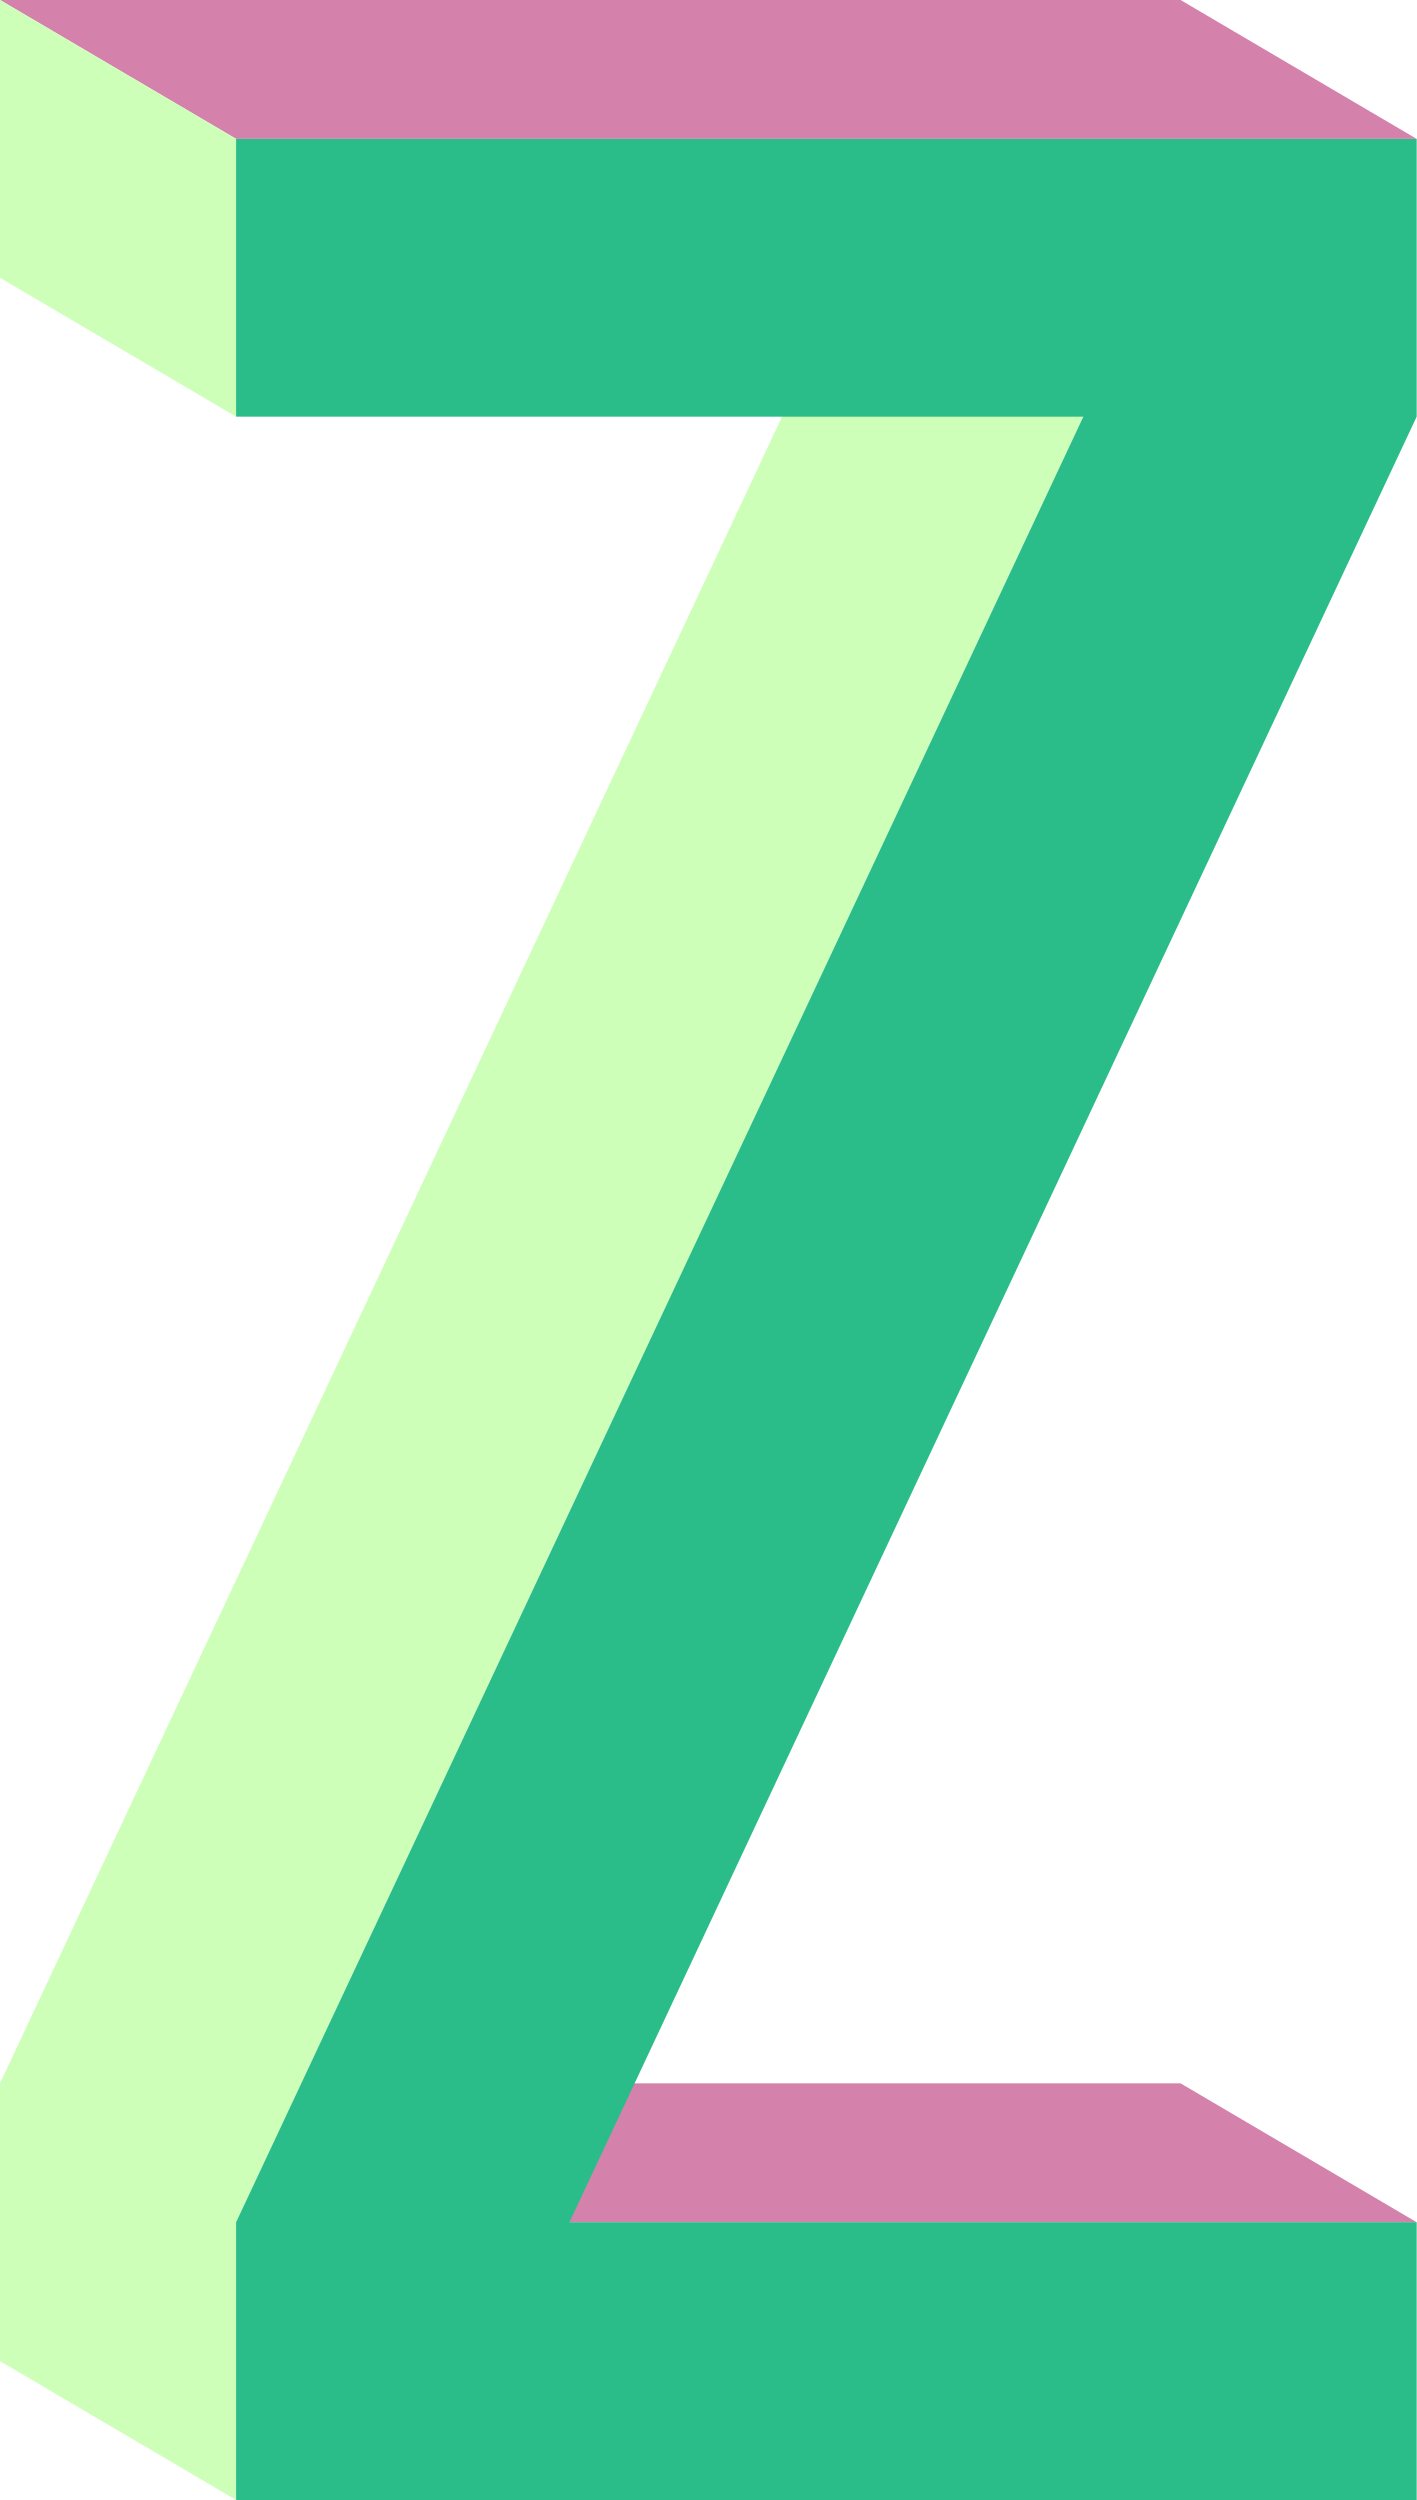
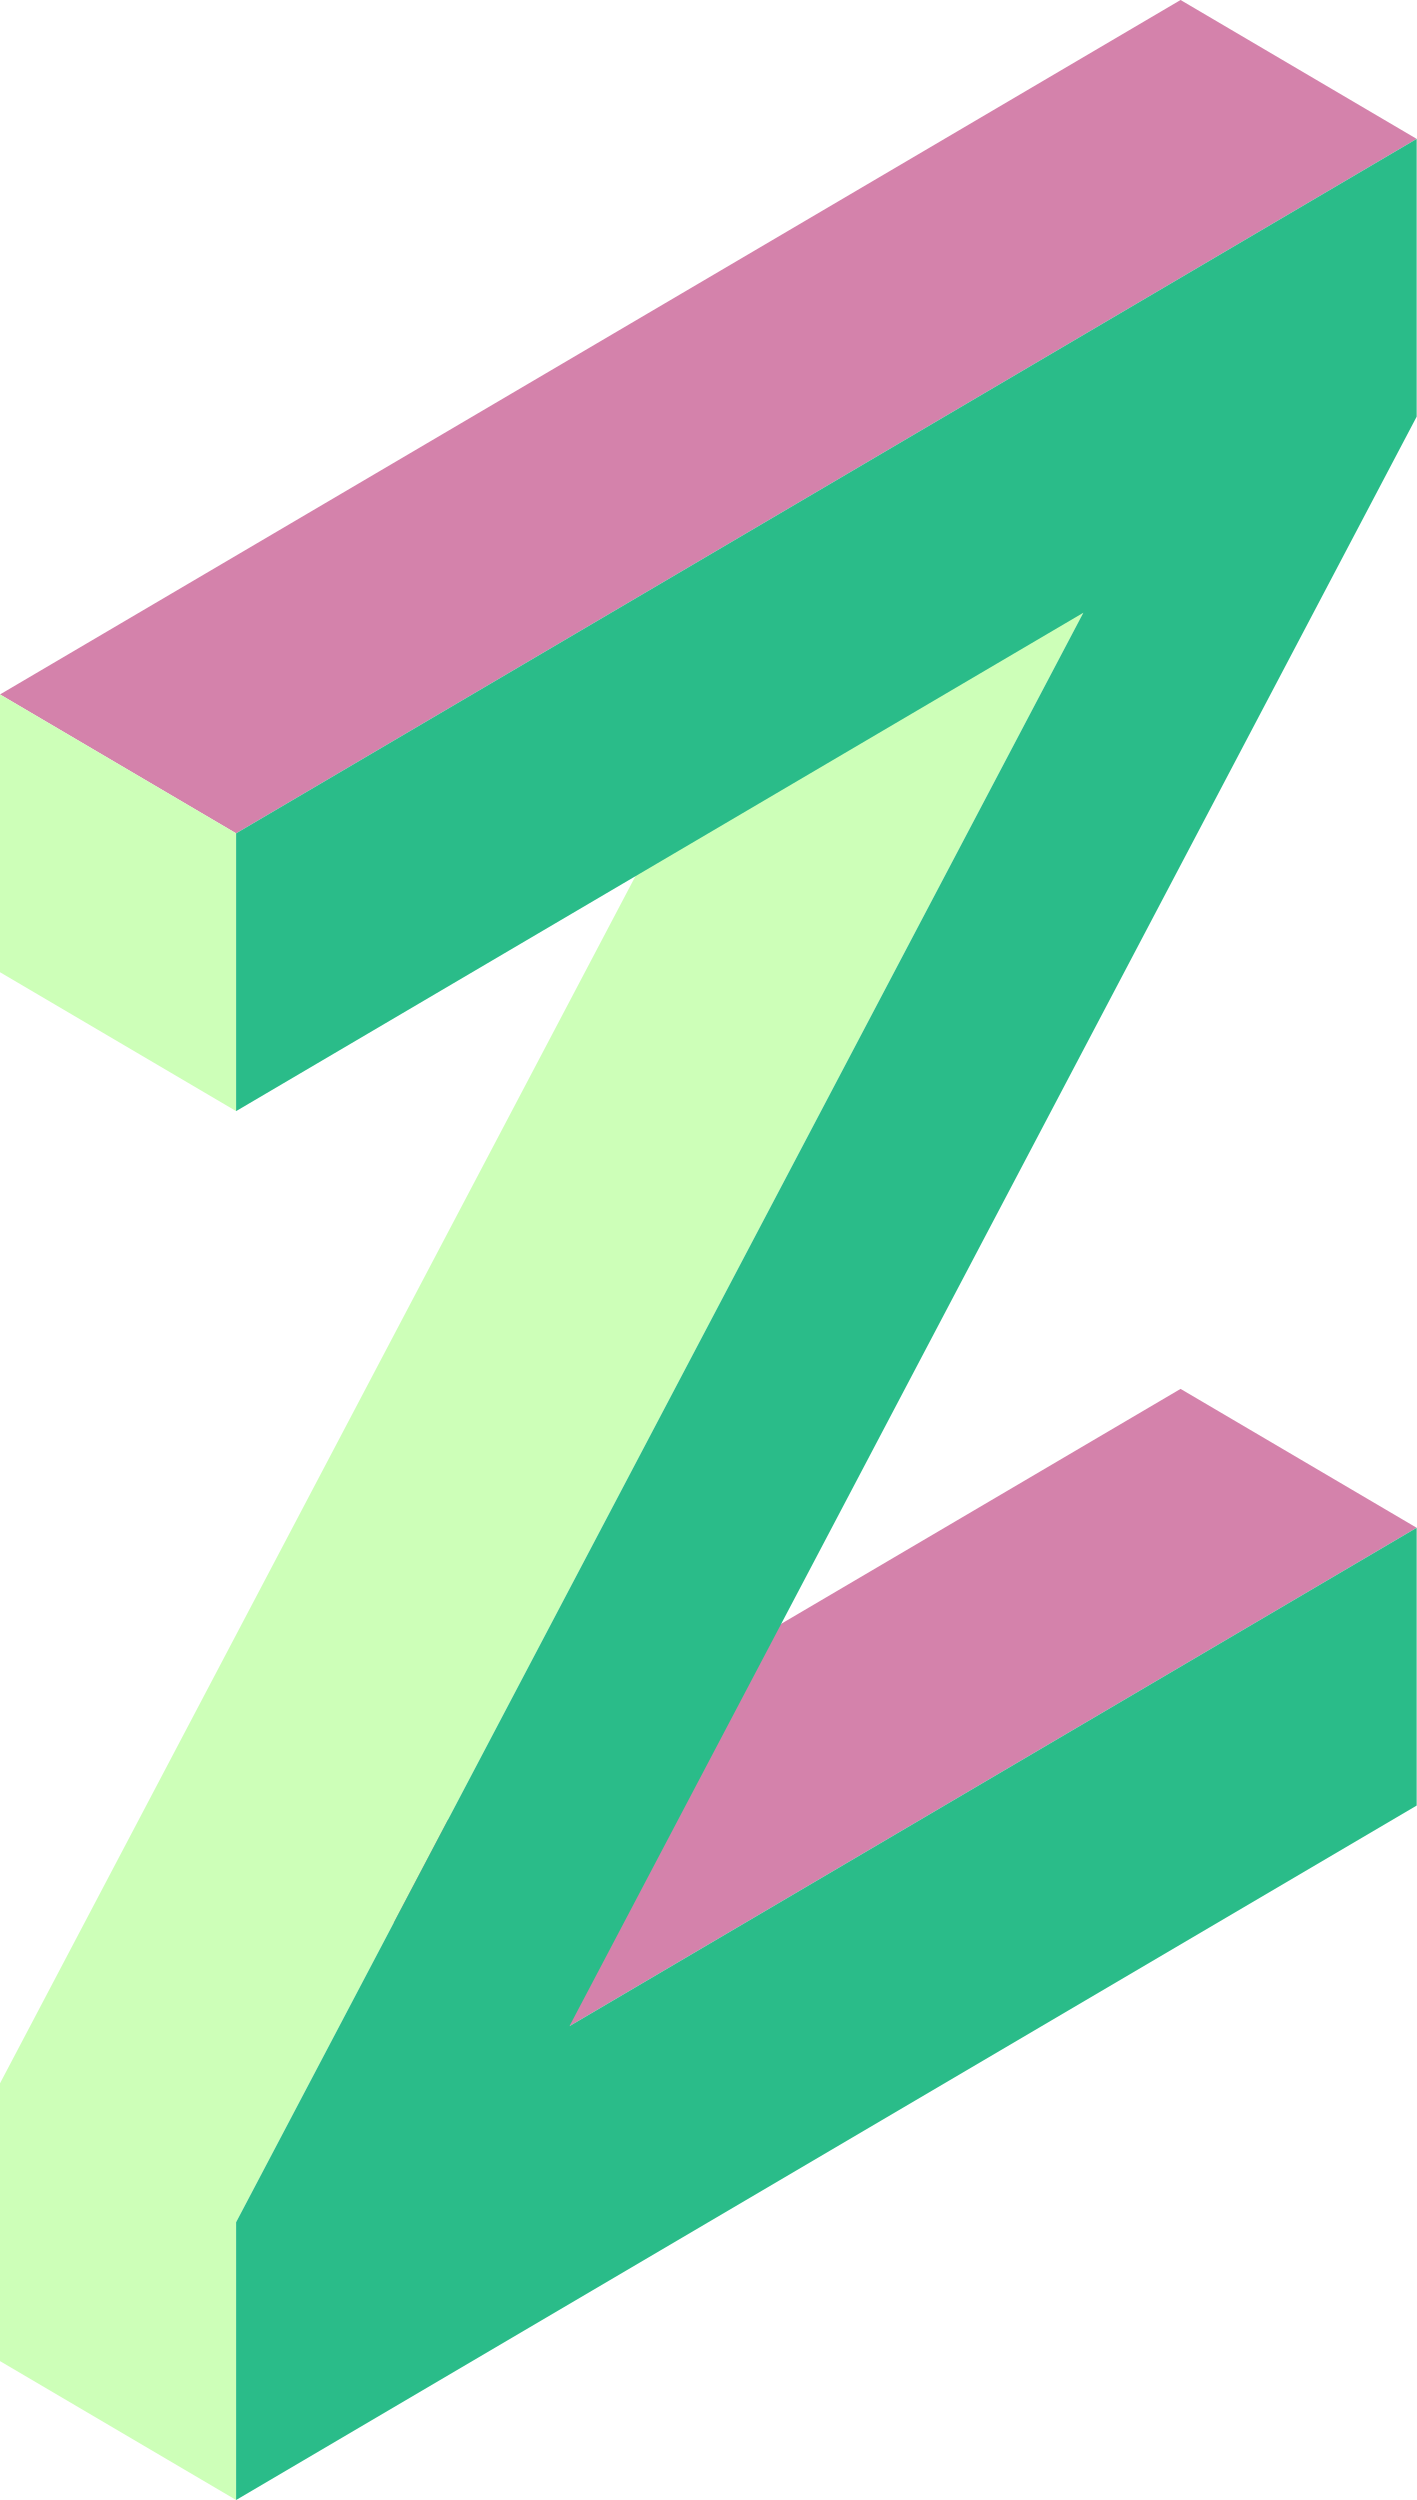
<svg xmlns="http://www.w3.org/2000/svg" viewBox="0 0 272 480" fill="none">
  <g id="icon">
-     <path fill="#d482ab" d="M45.333 26.667 0 0H226.667L272 26.667ZM109.333 426.667 64 400H226.667L272 426.667Z" />
-     <path fill="#cdffb8" d="M45.333 26.667 0 0V53.333L45.333 80ZM208 80 162.667 53.333 0 400 45.333 426.667ZM45.333 426.667 0 400V453.333L45.333 480Z" />
-     <path fill="#2abc89" d="M45.333 26.667H272V80L109.333 426.667H272V480H45.333V426.667L208 80H45.333Z" />
+     <path fill="#d482ab" d="M45.333 160 0 133.333 226.667 0 272 26.667ZM109.333 389.02 64 362.353 226.667 266.667 272 293.333Z" />
+     <path fill="#cdffb8" d="M45.333 213.333 0 186.667 0 133.333 45.333 160ZM45.333 426.667 0 400 162.667 90.98 208 117.647ZM45.333 480 0 453.333 0 400 45.333 426.667Z" />
+     <path fill="#2abc89" d="M45.333 160 272 26.667 272 80 109.333 389.02 272 293.333 272 346.667 45.333 480 45.333 426.667 208 117.647 45.333 213.333Z" />
  </g>
</svg>
